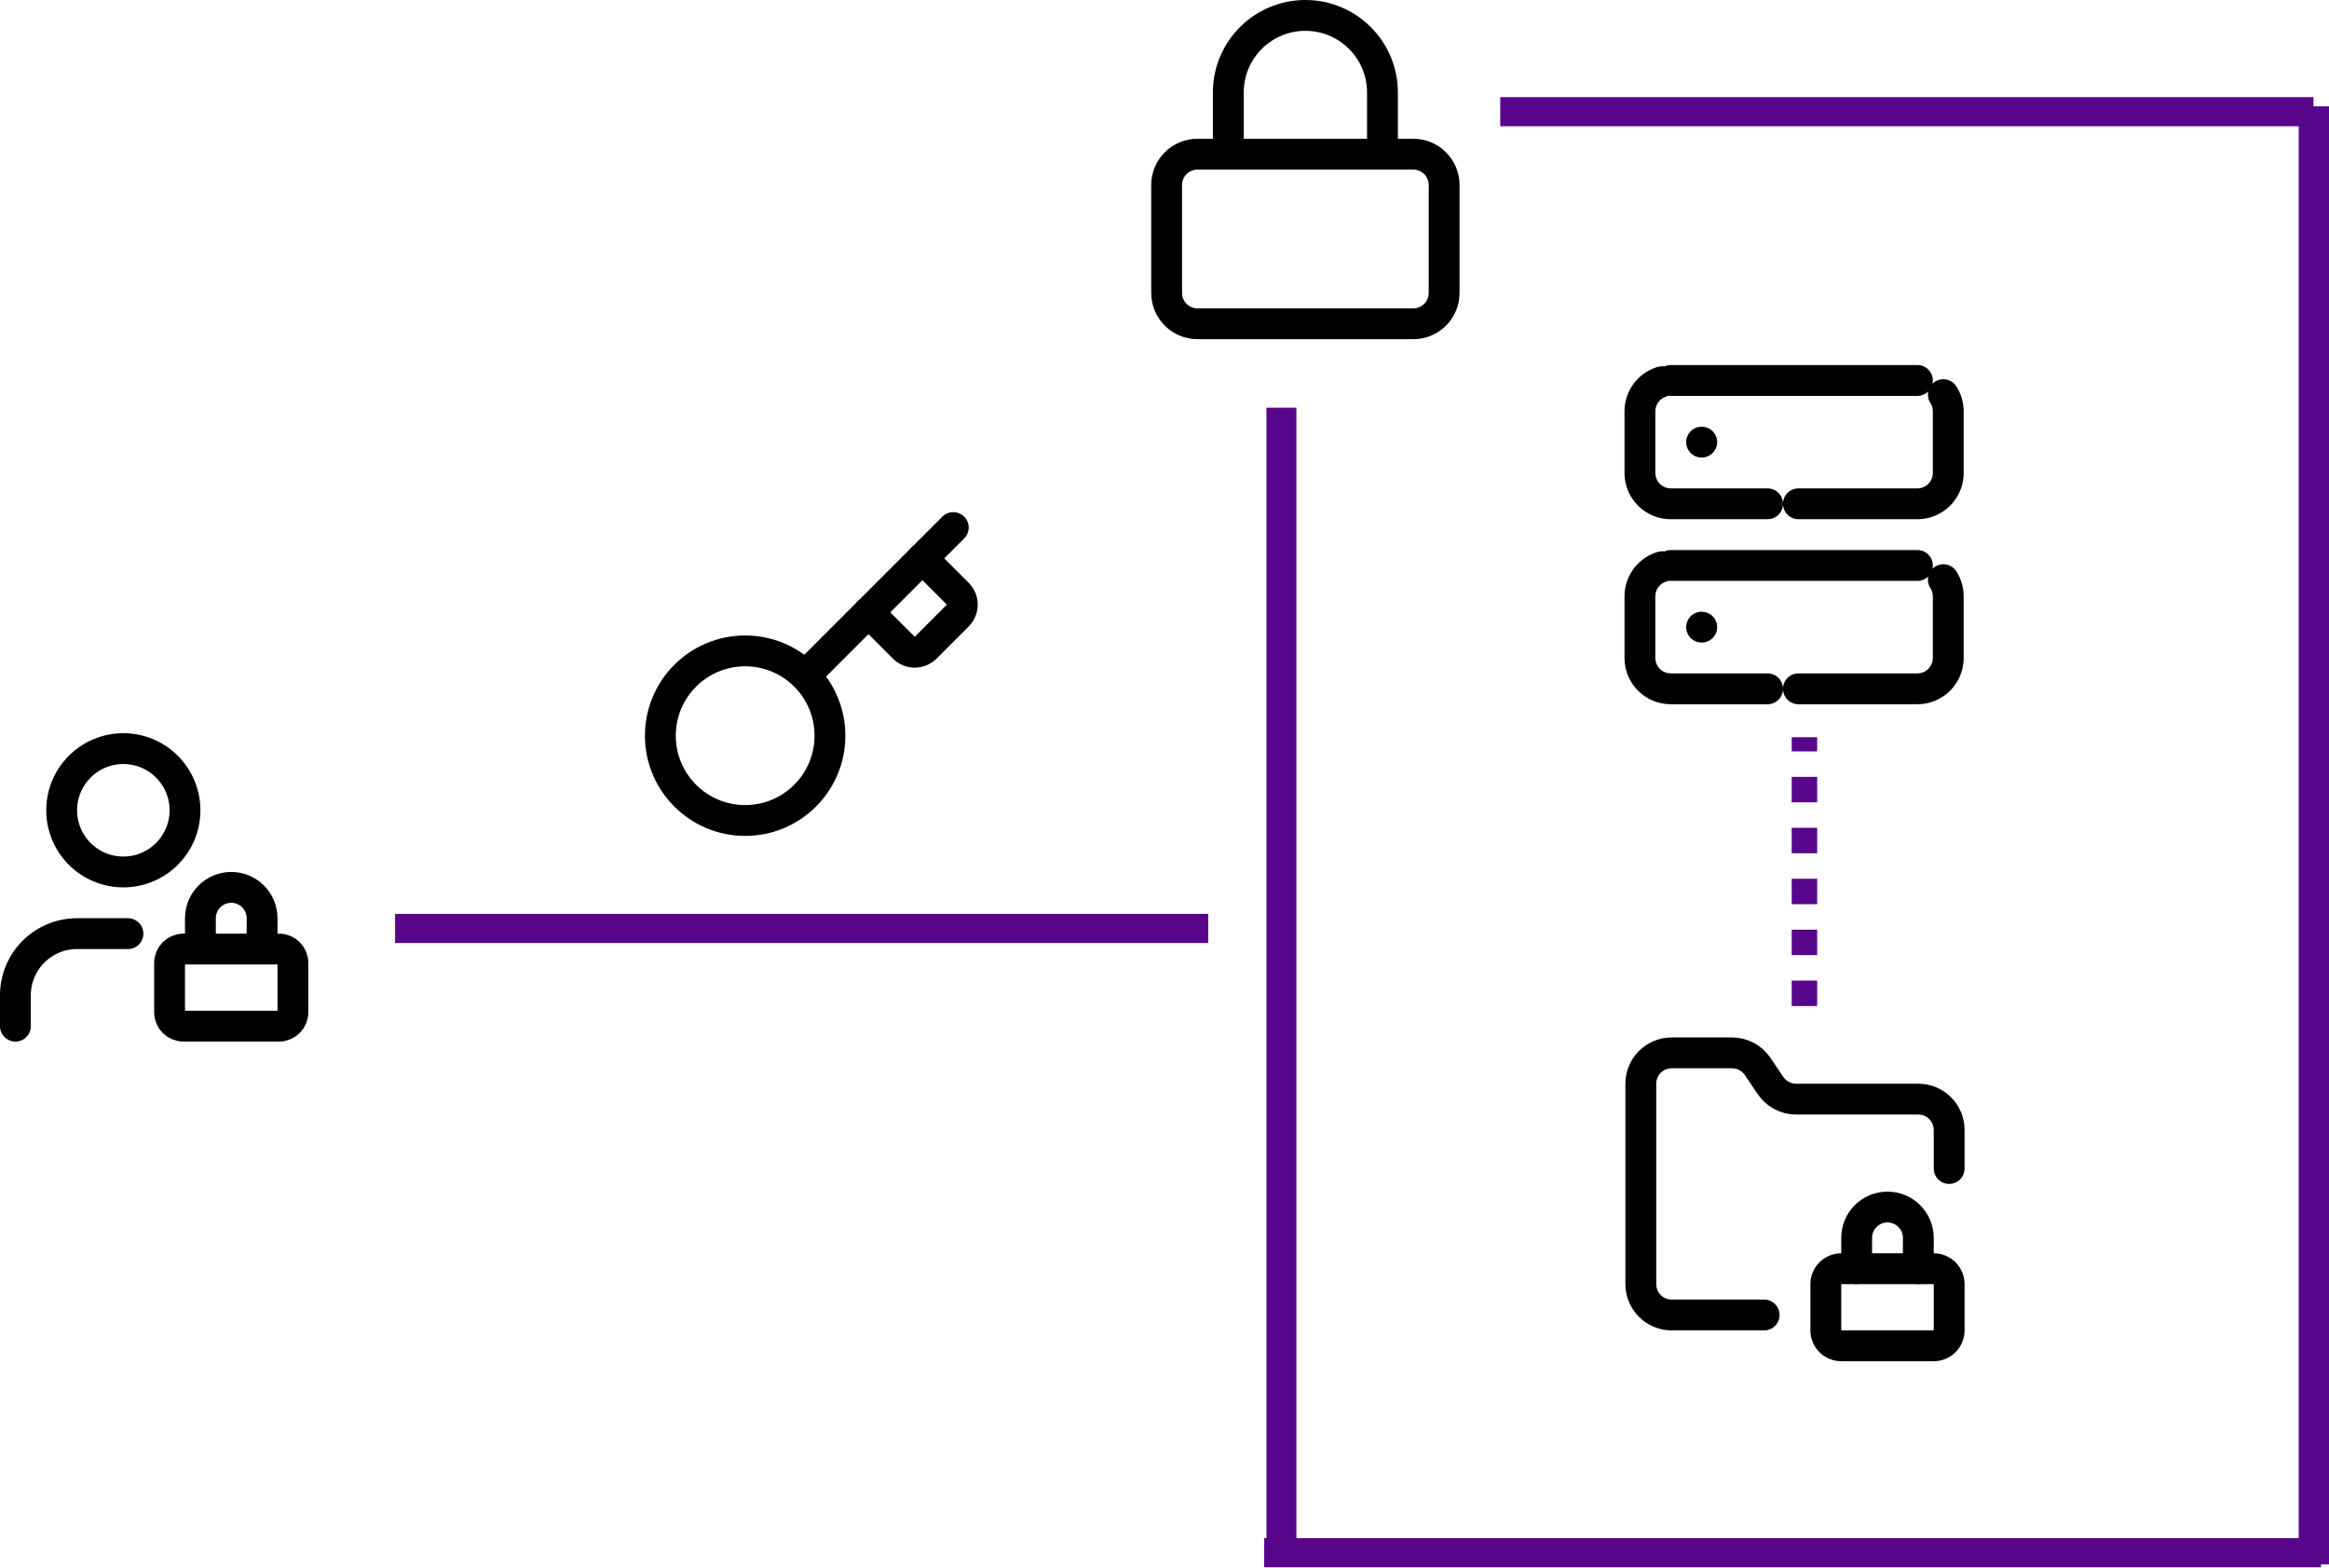
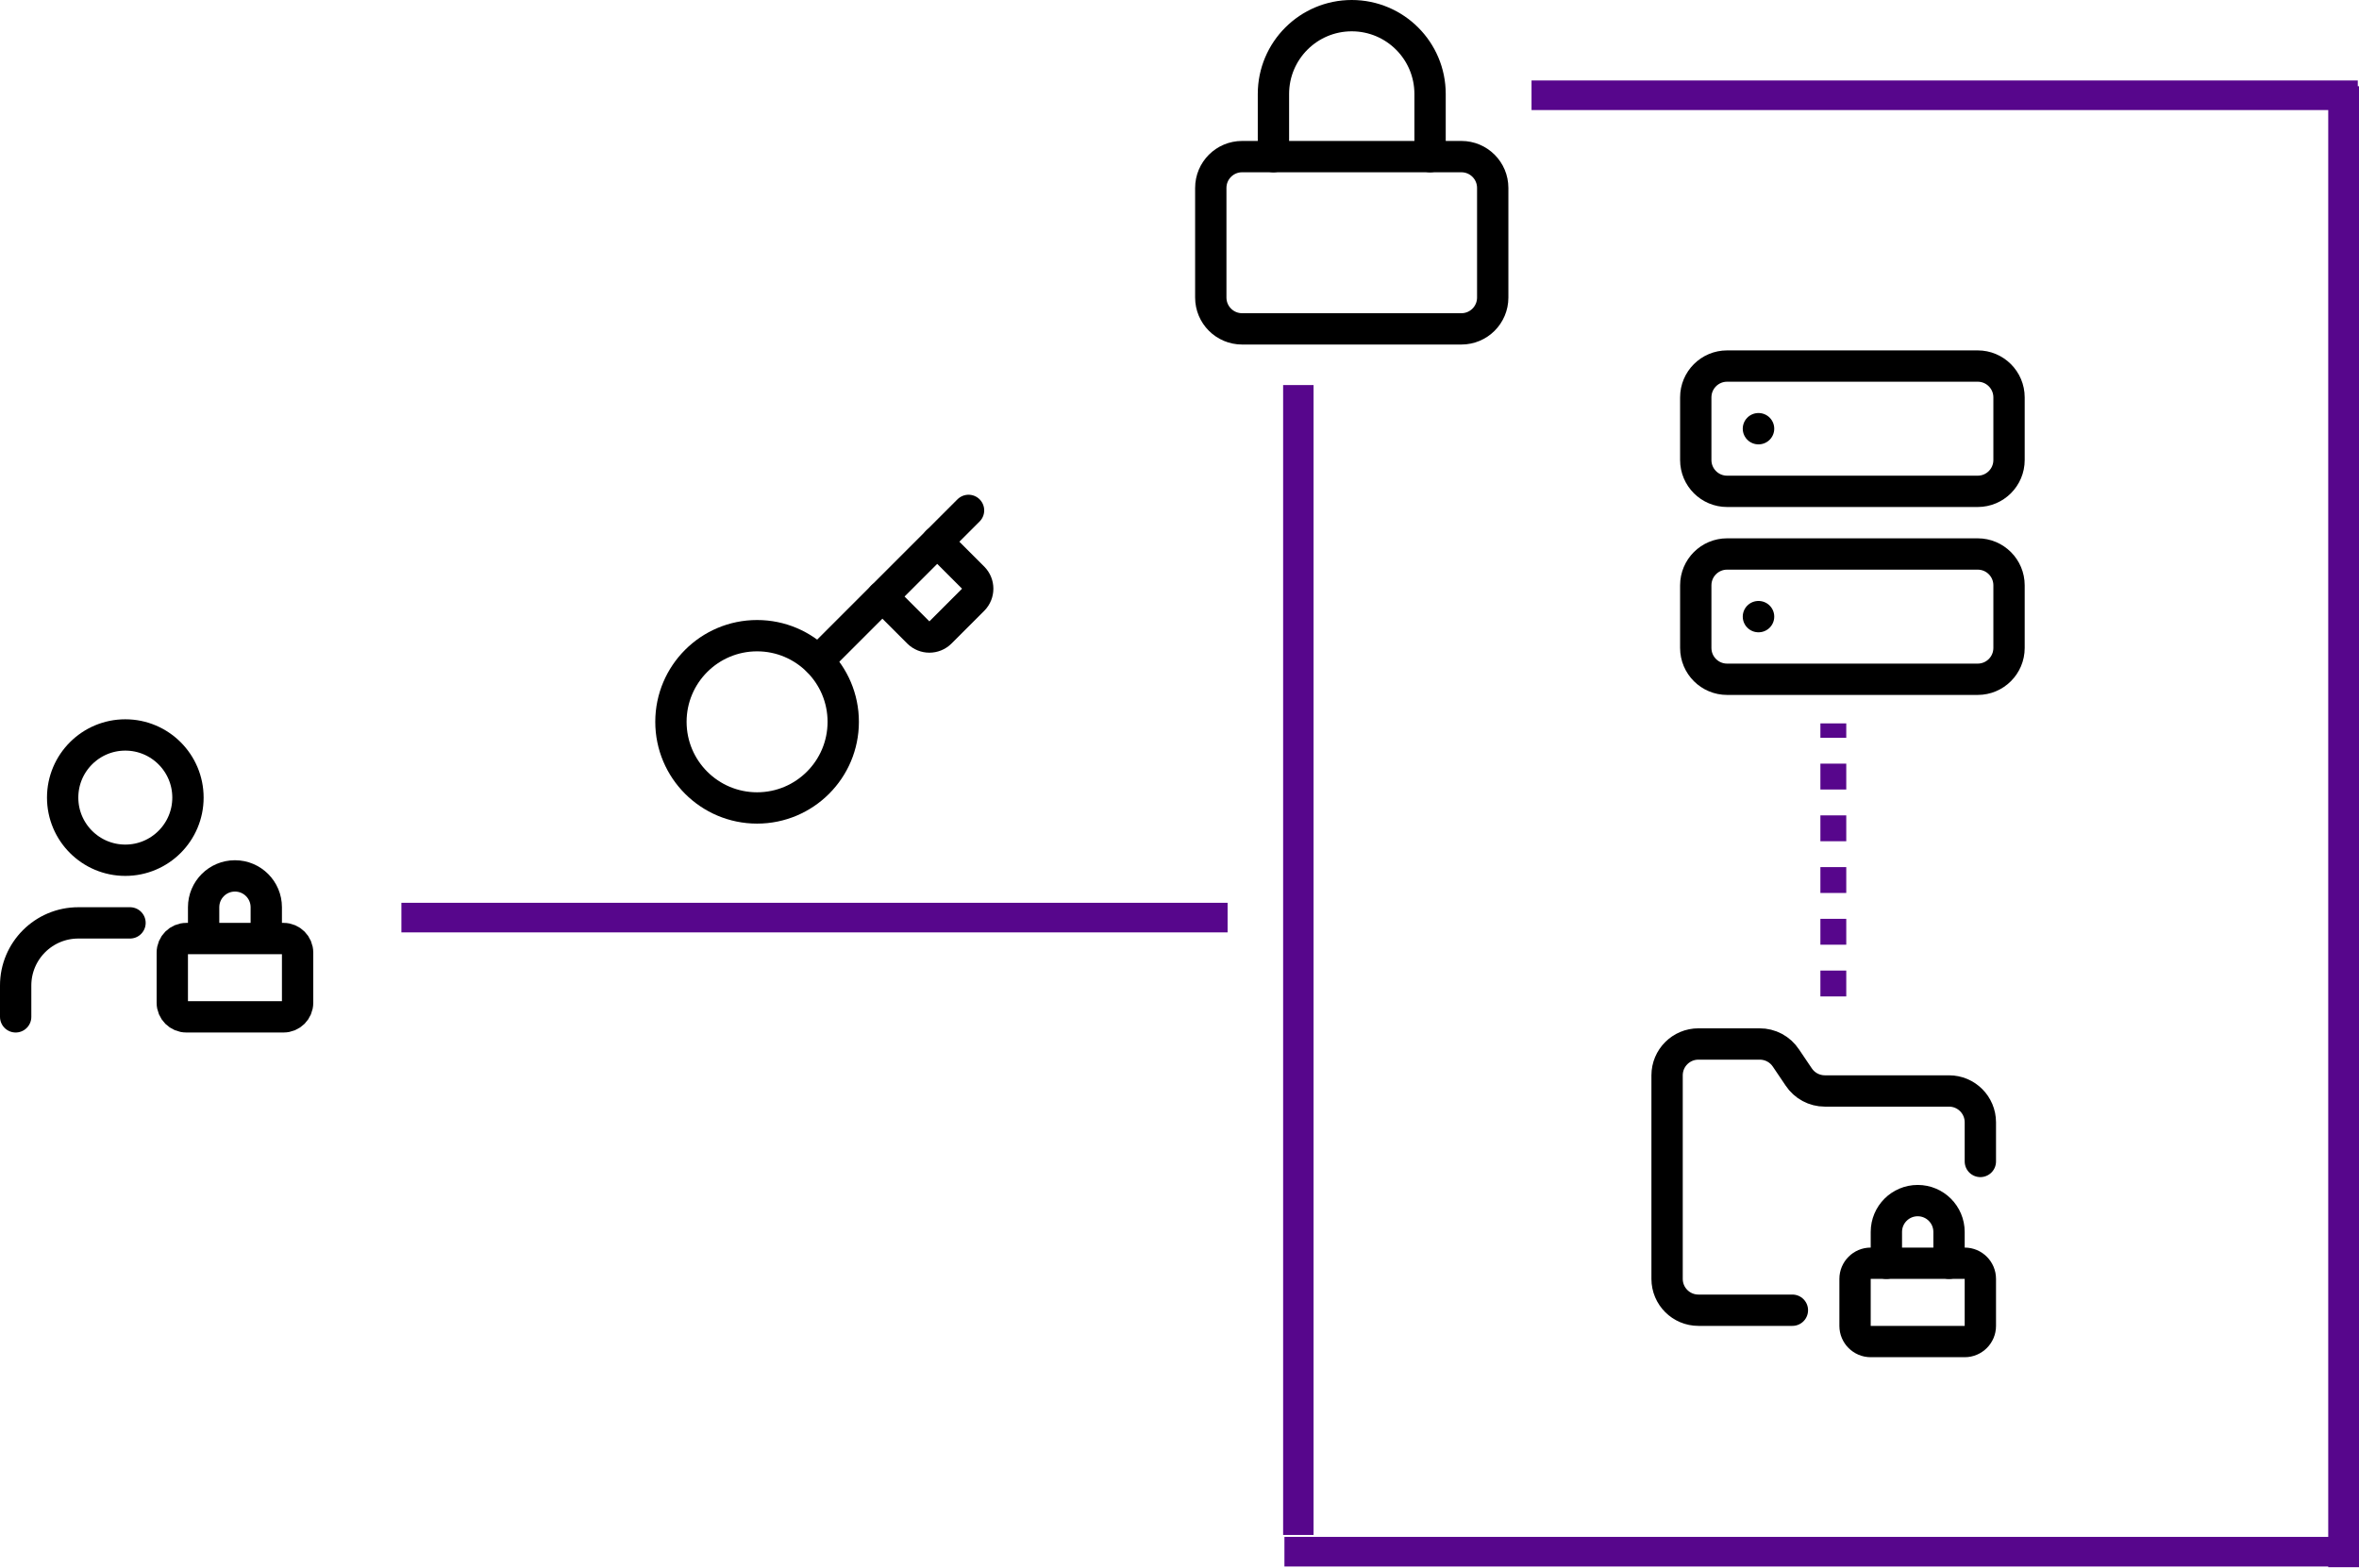
- <svg xmlns="http://www.w3.org/2000/svg" width="39.971mm" height="26.896mm" viewBox="0 0 39.971 26.896" version="1.1" id="svg1" xml:space="preserve">
-   <defs id="defs1">
-     <marker style="overflow:visible" id="ArrowWideRounded" refX="0" refY="0" orient="auto-start-reverse" markerWidth="1" markerHeight="1" viewBox="0 0 1 1" preserveAspectRatio="xMidYMid">
-       <path style="fill:none;stroke:context-stroke;stroke-width:1;stroke-linecap:round" d="M 3,-3 0,0 3,3" transform="rotate(180,0.125,0)" id="path2" />
-     </marker>
-   </defs>
-   <g id="layer1" transform="translate(-20.31656,-64.70521)">
-     <path style="fill:#000000;stroke-width:1.065;stroke-dasharray:8.52, 1.065;stroke-dashoffset:0;marker-mid:url(#ArrowWideRounded)" d="m 50.158,73.814 v 3.77" id="path3" />
+ <svg xmlns="http://www.w3.org/2000/svg" width="39.848mm" height="26.478mm" viewBox="0 0 39.848 26.478" version="1.1" id="svg1" xml:space="preserve">
+   <defs id="defs1" />
+   <g id="layer1" transform="translate(-20.31656,-65.13551)">
    <path style="fill:none;fill-opacity:1;stroke:#57068c;stroke-width:0.437;stroke-dasharray:0.437, 0.437;stroke-dashoffset:0;stroke-opacity:1" d="M 51.285,81.97 V 77.357" id="path15-0-3-3" />
-     <path style="fill:none;fill-opacity:1;stroke:#57068c;stroke-width:0.52;stroke-dasharray:none;stroke-dashoffset:0;stroke-opacity:1" d="M 60.028,91.552 V 66.53" id="path15-0-3-3-7" />
-     <path style="fill:none;fill-opacity:1;stroke:#57068c;stroke-width:0.514;stroke-dasharray:none;stroke-dashoffset:0;stroke-opacity:1" d="M 42.309,91.13 V 71.702" id="path15-0-3-3-7-8" />
-     <path style="fill:none;fill-opacity:1;stroke:#57068c;stroke-width:0.5;stroke-dasharray:none;stroke-dashoffset:0;stroke-opacity:1" d="M 46.064,66.622 H 60.021" id="path15-0-3-3-7-8-6" />
+     <path style="fill:none;fill-opacity:1;stroke:#57068c;stroke-width:0.52;stroke-dasharray:none;stroke-dashoffset:0;stroke-opacity:1" d="M 59.905,91.613 V 66.592" id="path15-0-3-3-7" />
+     <path style="fill:none;fill-opacity:1;stroke:#57068c;stroke-width:0.514;stroke-dasharray:none;stroke-dashoffset:0;stroke-opacity:1" d="M 42.248,91.068 V 71.641" id="path15-0-3-3-7-8" />
+     <path style="fill:none;fill-opacity:1;stroke:#57068c;stroke-width:0.5;stroke-dasharray:none;stroke-dashoffset:0;stroke-opacity:1" d="M 46.187,66.745 H 60.144" id="path15-0-3-3-7-8-6" />
    <path style="fill:none;fill-opacity:1;stroke:#57068c;stroke-width:0.5;stroke-dasharray:none;stroke-dashoffset:0;stroke-opacity:1" d="M 27.097,80.638 H 41.053" id="path15-0-3-3-7-8-6-5" />
    <path style="fill:none;fill-opacity:1;stroke:#57068c;stroke-width:0.5;stroke-dasharray:none;stroke-dashoffset:0;stroke-opacity:1" d="m 42.013,91.351 h 18.137" id="path15-0-3-3-7-8-6-9" />
-     <g style="fill:none;stroke:currentColor;stroke-width:2;stroke-linecap:round;stroke-linejoin:round;stroke-dasharray:16, 2;stroke-dashoffset:0" id="g1" transform="matrix(0.2645833,0,0,0.2645833,47.93223,70.7051)">
-       <rect width="20" height="8" x="2" y="2" rx="2" ry="2" id="rect1" style="stroke-dasharray:16, 2;stroke-dashoffset:0" />
-       <rect width="20" height="8" x="2" y="14" rx="2" ry="2" id="rect2" style="stroke-dasharray:16, 2;stroke-dashoffset:0" />
-       <line x1="6" x2="6.01" y1="6" y2="6" id="line2" style="stroke-dasharray:16, 2;stroke-dashoffset:0" />
-       <line x1="6" x2="6.01" y1="18" y2="18" id="line3" style="stroke-dasharray:16, 2;stroke-dashoffset:0" />
-     </g>
-     <g style="fill:none;stroke:#000000;stroke-width:2;stroke-linecap:round;stroke-linejoin:round" id="g2" transform="matrix(0.2645833,0,0,0.2645833,39.54498,64.44063)">
+     <g style="fill:none;stroke:#000000;stroke-width:2;stroke-linecap:round;stroke-linejoin:round" id="g2" transform="matrix(0.2645833,0,0,0.2645833,39.97527,64.87092)">
      <rect width="18" height="11" x="3" y="11" rx="2" ry="2" id="rect1-5" />
      <path d="M 7,11 V 7 a 5,5 0 0 1 10,0 v 4" id="path1" />
    </g>
    <g style="fill:none;stroke:#000000;stroke-width:2;stroke-linecap:round;stroke-linejoin:round" id="g3" transform="matrix(0.2645833,0,0,0.2645833,47.94769,81.9797)">
      <rect width="8" height="5" x="14" y="17" rx="1" id="rect1-6" />
      <path d="M 10,20 H 4 A 2,2 0 0 1 2,18 V 5 A 2,2 0 0 1 4,3 H 7.9 A 2,2 0 0 1 9.59,3.9 L 10.4,5.1 A 2,2 0 0 0 12.07,6 H 20 a 2,2 0 0 1 2,2 v 2.5" id="path1-5" />
      <path d="m 20,17 v -2 a 2,2 0 1 0 -4,0 v 2" id="path2-9" />
    </g>
    <g style="fill:none;stroke:#000000;stroke-width:2;stroke-linecap:round;stroke-linejoin:round" id="g4" transform="matrix(0.2645833,0,0,0.2645833,19.78739,76.75859)">
      <circle cx="10" cy="7" r="4" id="circle1" />
      <path d="M 10.3,15 H 7 a 4,4 0 0 0 -4,4 v 2" id="path1-54" />
      <path d="M 15,15.5 V 14 a 2,2 0 0 1 4,0 v 1.5" id="path2-91" />
      <rect width="8" height="5" x="13" y="16" rx="0.899" id="rect2-7" />
    </g>
    <g style="fill:none;stroke:#000000;stroke-width:2;stroke-linecap:round;stroke-linejoin:round" id="g5" transform="matrix(0.2645833,0,0,0.2645833,31.12079,73.22936)">
      <path d="m 15.5,7.5 2.3,2.3 a 1,1 0 0 0 1.4,0 l 2.1,-2.1 a 1,1 0 0 0 0,-1.4 L 19,4" id="path1-55" />
      <path d="m 21,2 -9.6,9.6" id="path2-4" />
      <circle cx="7.5" cy="15.5" r="5.5" id="circle2" />
    </g>
+     <g style="fill:none;stroke:currentColor;stroke-width:2;stroke-linecap:round;stroke-linejoin:round" id="g1" transform="matrix(0.2645833,0,0,0.2645833,48.43209,70.79076)">
+       <rect width="20" height="8" x="2" y="2" rx="2" ry="2" id="rect1" />
+       <rect width="20" height="8" x="2" y="14" rx="2" ry="2" id="rect2" />
+       <line x1="6" x2="6.01" y1="6" y2="6" id="line2" />
+       <line x1="6" x2="6.01" y1="18" y2="18" id="line3" />
+     </g>
  </g>
</svg>
